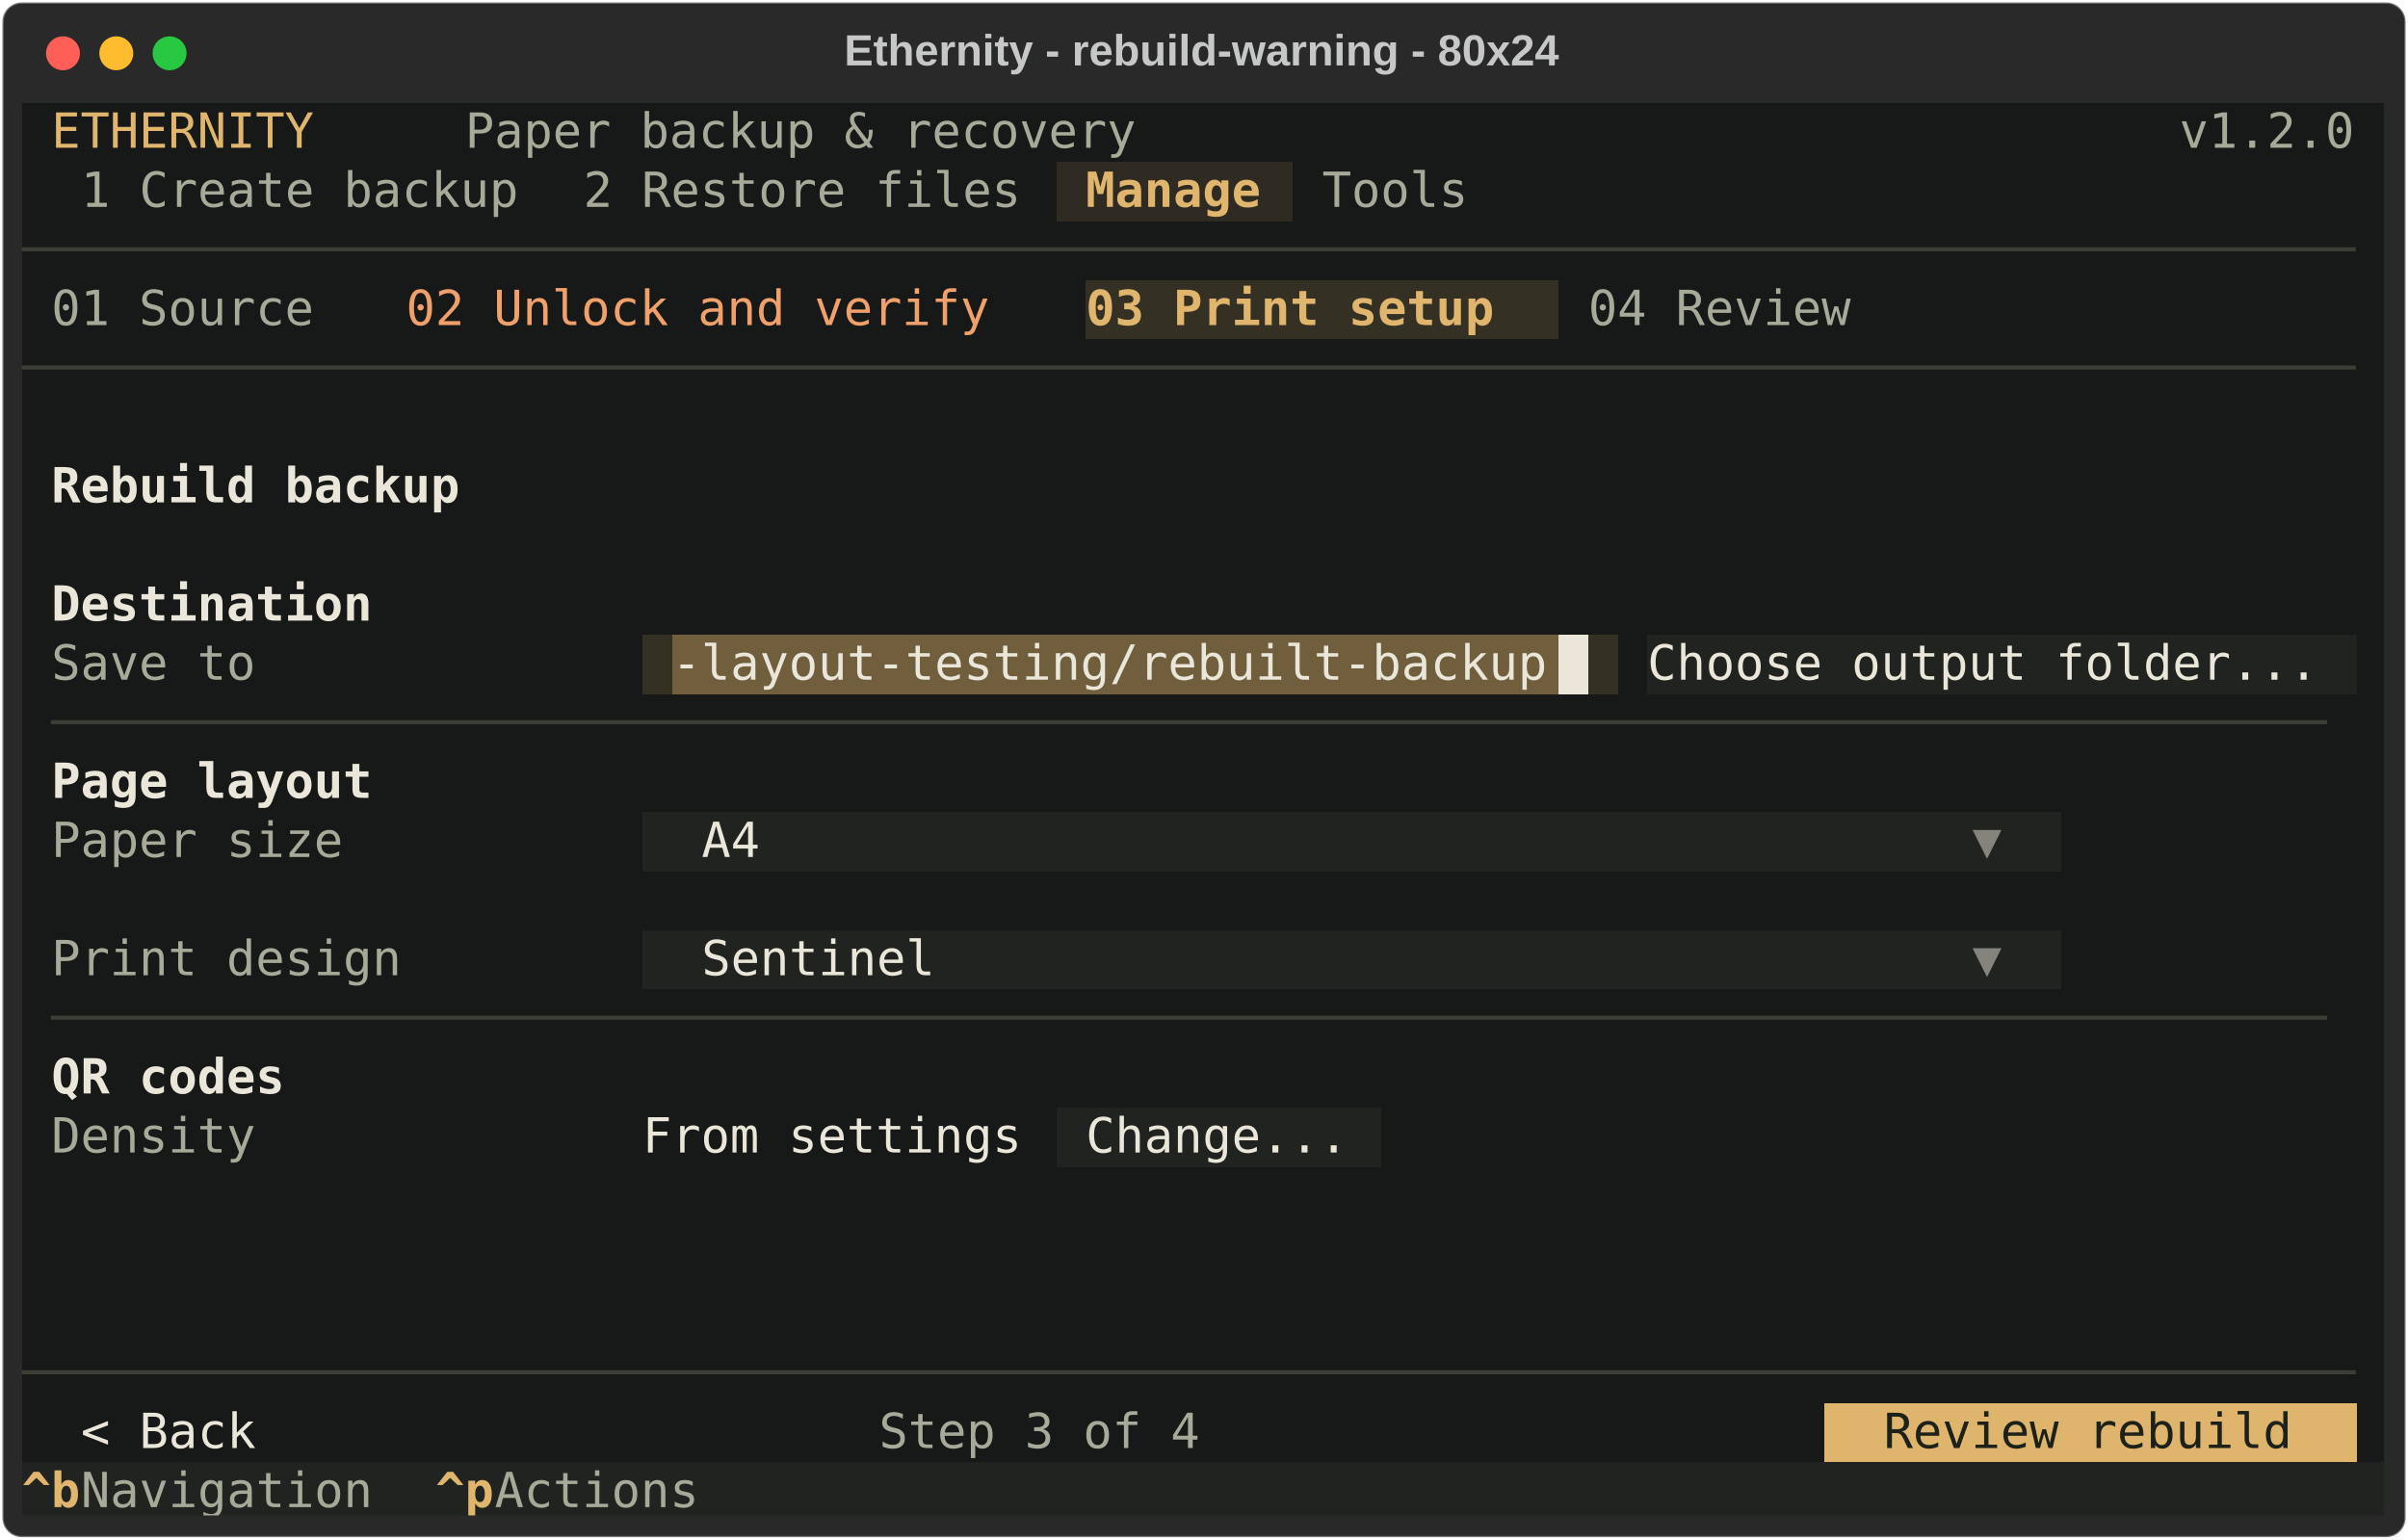
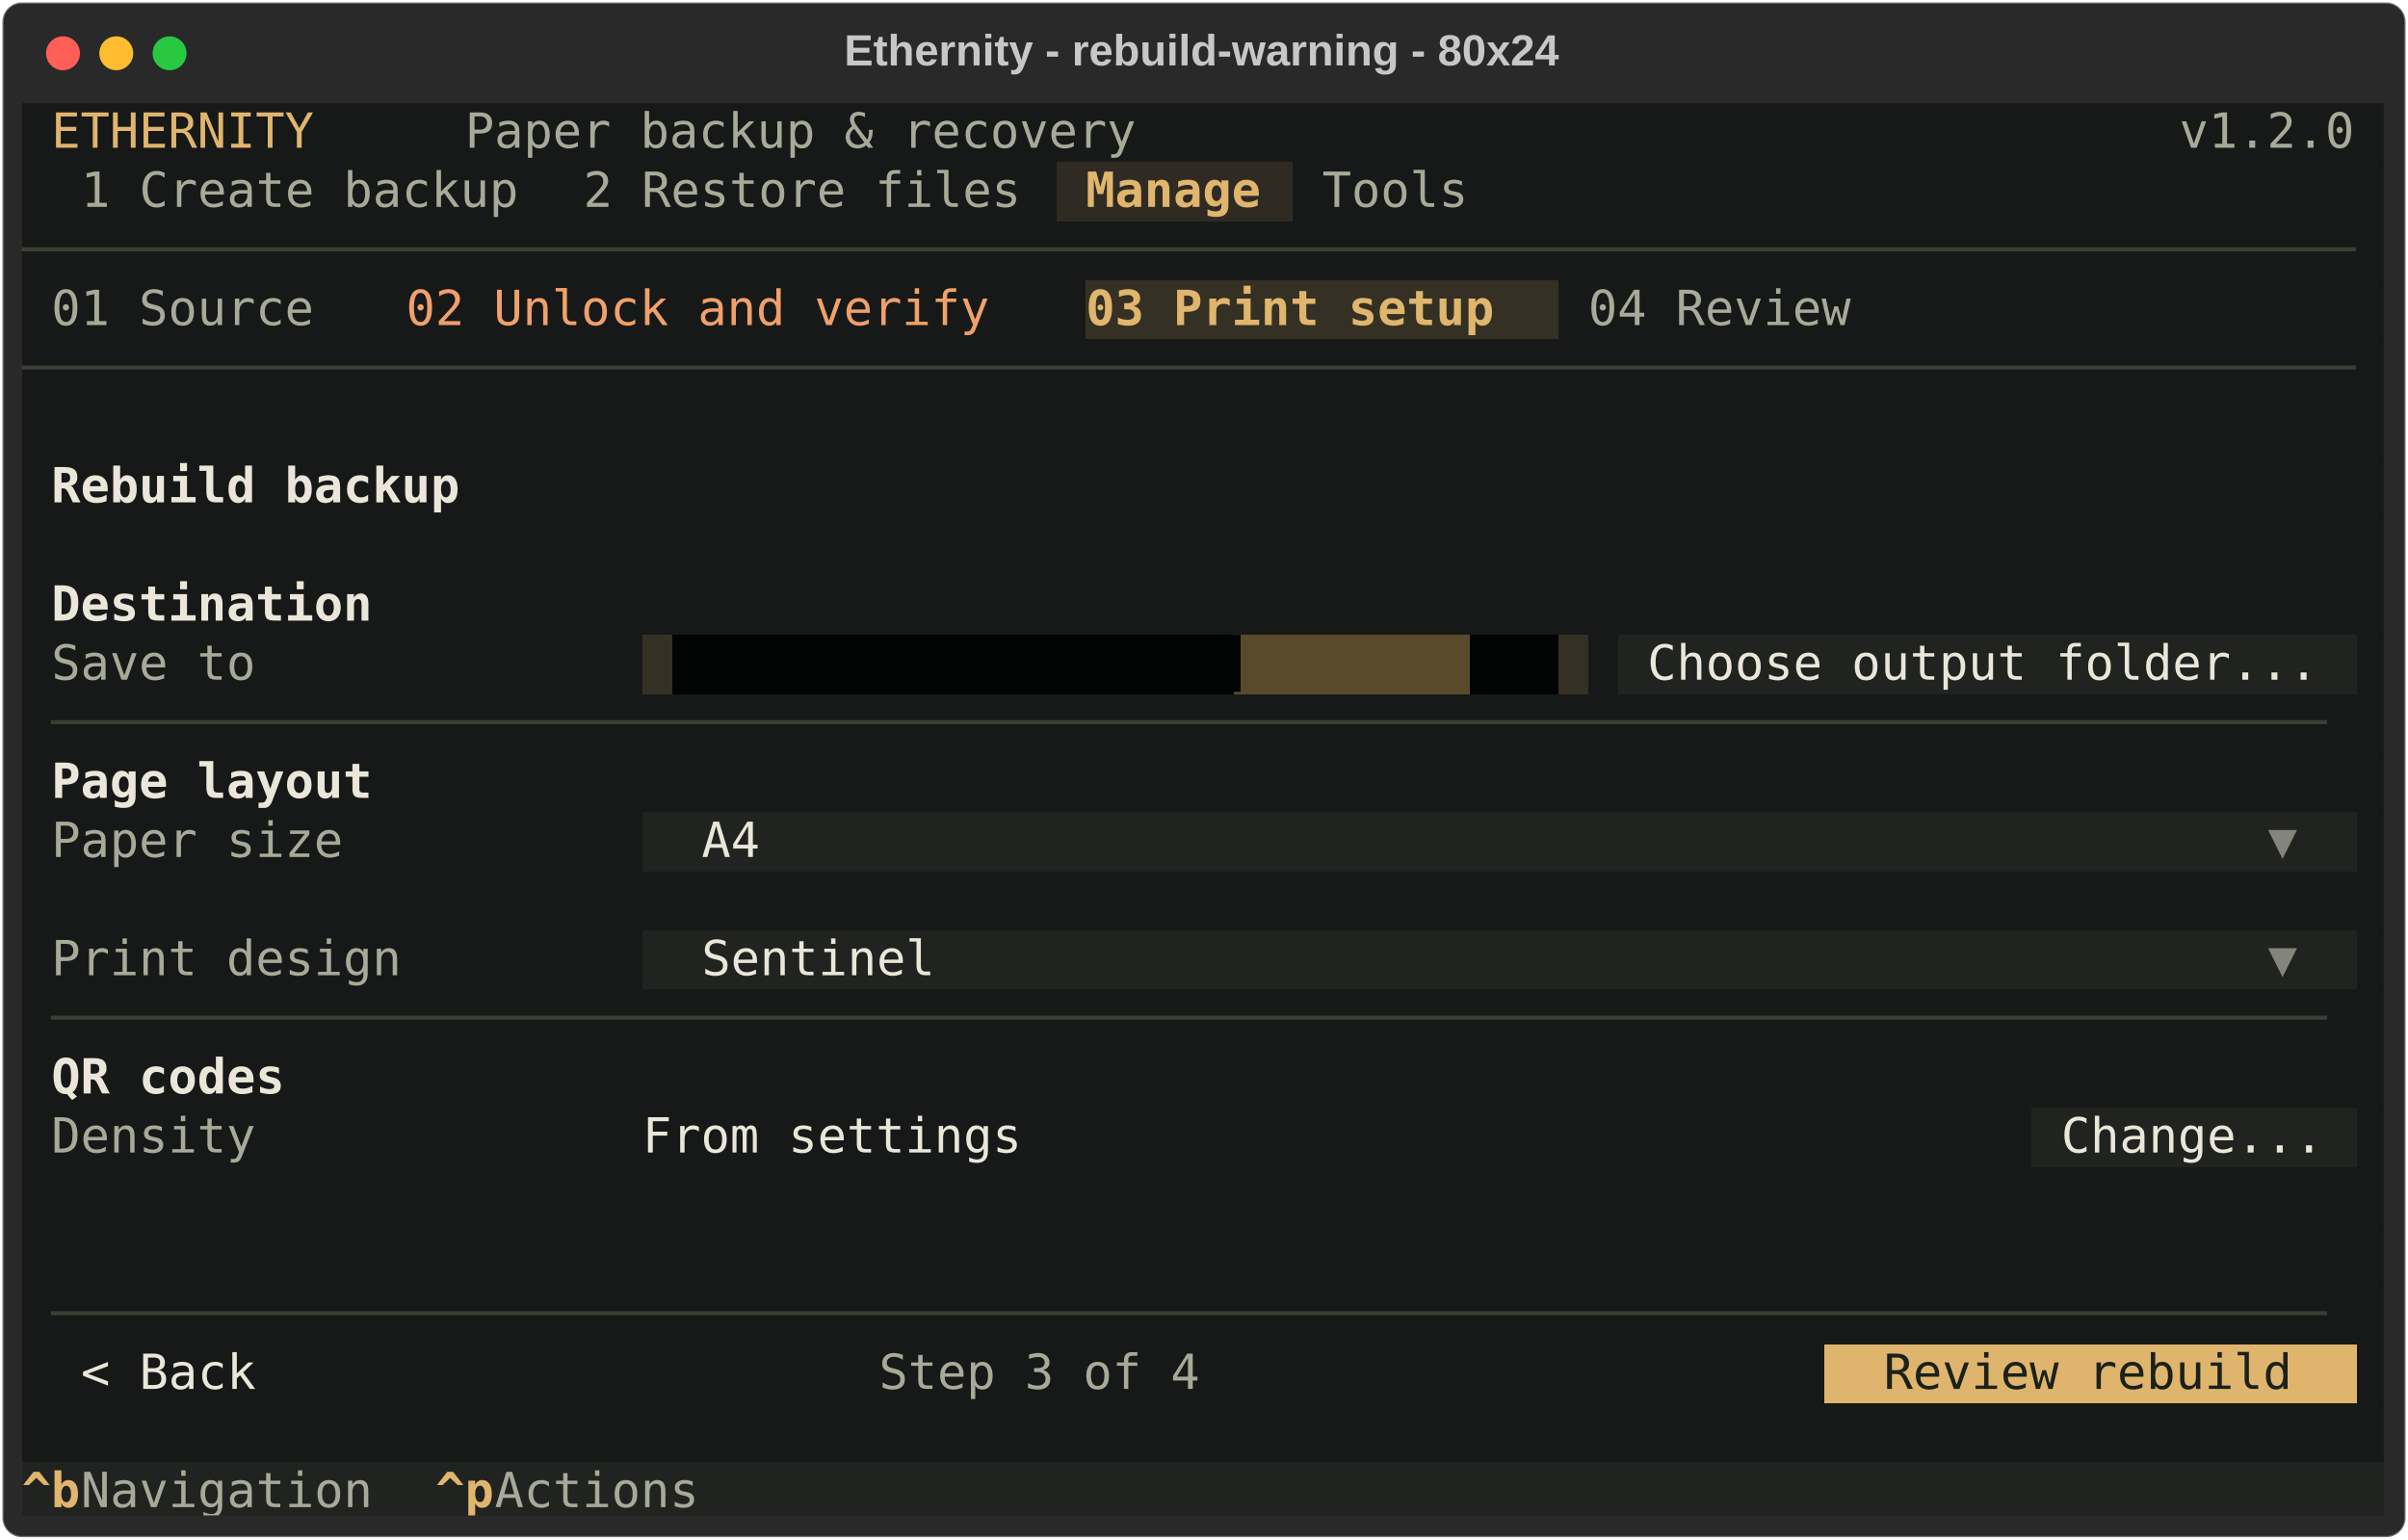
<svg xmlns="http://www.w3.org/2000/svg" class="rich-terminal" viewBox="0 0 994 635.6">
  <style>

    @font-face {
        font-family: "Fira Code";
        src: local("FiraCode-Regular"),
                url("https://cdnjs.cloudflare.com/ajax/libs/firacode/6.2.0/woff2/FiraCode-Regular.woff2") format("woff2"),
                url("https://cdnjs.cloudflare.com/ajax/libs/firacode/6.2.0/woff/FiraCode-Regular.woff") format("woff");
        font-style: normal;
        font-weight: 400;
    }
    @font-face {
        font-family: "Fira Code";
        src: local("FiraCode-Bold"),
                url("https://cdnjs.cloudflare.com/ajax/libs/firacode/6.2.0/woff2/FiraCode-Bold.woff2") format("woff2"),
                url("https://cdnjs.cloudflare.com/ajax/libs/firacode/6.2.0/woff/FiraCode-Bold.woff") format("woff");
        font-style: bold;
        font-weight: 700;
    }

    .terminal-matrix {
        font-family: Fira Code, monospace;
        font-size: 20px;
        line-height: 24.4px;
        font-variant-east-asian: full-width;
    }

    .terminal-title {
        font-size: 18px;
        font-weight: bold;
        font-family: arial;
    }

    .terminal-r1 { fill: #c5c8c6 }
.terminal-r2 { fill: #e0b56d }
.terminal-r3 { fill: #a7aa99 }
.terminal-r4 { fill: #e0b56d;font-weight: bold }
.terminal-r5 { fill: #3b3e34 }
.terminal-r6 { fill: #f0a06a }
.terminal-r7 { fill: #eae6da;font-weight: bold }
.terminal-r8 { fill: #eae6da }
- .terminal-r9 { fill: #171918 }
- .terminal-r10 { fill: #85847c }
- .terminal-r11 { fill: #1c211a }
+ .terminal-r9 { fill: #000402 }
+ .terminal-r10 { fill: #353024 }
+ .terminal-r11 { fill: #85847c }
+ .terminal-r12 { fill: #1c211a }
    </style>
  <defs>
    <clipPath id="terminal-clip-terminal">
      <rect x="0" y="0" width="975.0" height="584.6" />
    </clipPath>
    <clipPath id="terminal-line-0">
      <rect x="0" y="1.5" width="976" height="24.65" />
    </clipPath>
    <clipPath id="terminal-line-1">
      <rect x="0" y="25.9" width="976" height="24.65" />
    </clipPath>
    <clipPath id="terminal-line-2">
      <rect x="0" y="50.3" width="976" height="24.65" />
    </clipPath>
    <clipPath id="terminal-line-3">
      <rect x="0" y="74.7" width="976" height="24.65" />
    </clipPath>
    <clipPath id="terminal-line-4">
      <rect x="0" y="99.1" width="976" height="24.65" />
    </clipPath>
    <clipPath id="terminal-line-5">
      <rect x="0" y="123.5" width="976" height="24.65" />
    </clipPath>
    <clipPath id="terminal-line-6">
      <rect x="0" y="147.9" width="976" height="24.65" />
    </clipPath>
    <clipPath id="terminal-line-7">
      <rect x="0" y="172.3" width="976" height="24.65" />
    </clipPath>
    <clipPath id="terminal-line-8">
      <rect x="0" y="196.7" width="976" height="24.65" />
    </clipPath>
    <clipPath id="terminal-line-9">
      <rect x="0" y="221.1" width="976" height="24.65" />
    </clipPath>
    <clipPath id="terminal-line-10">
      <rect x="0" y="245.5" width="976" height="24.65" />
    </clipPath>
    <clipPath id="terminal-line-11">
      <rect x="0" y="269.9" width="976" height="24.65" />
    </clipPath>
    <clipPath id="terminal-line-12">
      <rect x="0" y="294.3" width="976" height="24.65" />
    </clipPath>
    <clipPath id="terminal-line-13">
      <rect x="0" y="318.7" width="976" height="24.65" />
    </clipPath>
    <clipPath id="terminal-line-14">
      <rect x="0" y="343.1" width="976" height="24.65" />
    </clipPath>
    <clipPath id="terminal-line-15">
      <rect x="0" y="367.5" width="976" height="24.65" />
    </clipPath>
    <clipPath id="terminal-line-16">
      <rect x="0" y="391.9" width="976" height="24.65" />
    </clipPath>
    <clipPath id="terminal-line-17">
      <rect x="0" y="416.3" width="976" height="24.65" />
    </clipPath>
    <clipPath id="terminal-line-18">
      <rect x="0" y="440.7" width="976" height="24.65" />
    </clipPath>
    <clipPath id="terminal-line-19">
      <rect x="0" y="465.1" width="976" height="24.65" />
    </clipPath>
    <clipPath id="terminal-line-20">
      <rect x="0" y="489.5" width="976" height="24.65" />
    </clipPath>
    <clipPath id="terminal-line-21">
      <rect x="0" y="513.9" width="976" height="24.65" />
    </clipPath>
    <clipPath id="terminal-line-22">
      <rect x="0" y="538.3" width="976" height="24.65" />
    </clipPath>
  </defs>
  <rect fill="#292929" stroke="rgba(255,255,255,0.35)" stroke-width="1" x="1" y="1" width="992" height="633.6" rx="8" />
  <text class="terminal-title" fill="#c5c8c6" text-anchor="middle" x="496" y="27">Ethernity - rebuild-warning - 80x24</text>
  <g transform="translate(26,22)">
    <circle cx="0" cy="0" r="7" fill="#ff5f57" />
    <circle cx="22" cy="0" r="7" fill="#febc2e" />
    <circle cx="44" cy="0" r="7" fill="#28c840" />
  </g>
  <g transform="translate(9, 41)" clip-path="url(#terminal-clip-terminal)">
    <rect fill="#171918" x="0" y="1.5" width="12.2" height="24.65" shape-rendering="crispEdges" />
    <rect fill="#171918" x="12.2" y="1.5" width="109.8" height="24.65" shape-rendering="crispEdges" />
    <rect fill="#171918" x="122" y="1.5" width="61" height="24.65" shape-rendering="crispEdges" />
    <rect fill="#171918" x="183" y="1.5" width="280.6" height="24.65" shape-rendering="crispEdges" />
    <rect fill="#171918" x="463.6" y="1.5" width="427" height="24.65" shape-rendering="crispEdges" />
    <rect fill="#171918" x="890.6" y="1.5" width="73.2" height="24.65" shape-rendering="crispEdges" />
    <rect fill="#171918" x="963.8" y="1.5" width="12.2" height="24.65" shape-rendering="crispEdges" />
    <rect fill="#171918" x="0" y="25.9" width="24.4" height="24.65" shape-rendering="crispEdges" />
    <rect fill="#171918" x="24.4" y="25.9" width="183" height="24.65" shape-rendering="crispEdges" />
    <rect fill="#171918" x="207.4" y="25.9" width="24.4" height="24.65" shape-rendering="crispEdges" />
    <rect fill="#171918" x="231.8" y="25.9" width="183" height="24.65" shape-rendering="crispEdges" />
    <rect fill="#171918" x="414.8" y="25.9" width="12.2" height="24.65" shape-rendering="crispEdges" />
    <rect fill="#2f2b22" x="427" y="25.9" width="12.2" height="24.65" shape-rendering="crispEdges" />
    <rect fill="#2f2b22" x="439.2" y="25.9" width="73.2" height="24.65" shape-rendering="crispEdges" />
    <rect fill="#2f2b22" x="512.4" y="25.9" width="12.2" height="24.65" shape-rendering="crispEdges" />
    <rect fill="#171918" x="524.6" y="25.9" width="12.2" height="24.65" shape-rendering="crispEdges" />
    <rect fill="#171918" x="536.8" y="25.9" width="61" height="24.65" shape-rendering="crispEdges" />
    <rect fill="#171918" x="597.8" y="25.9" width="378.2" height="24.65" shape-rendering="crispEdges" />
    <rect fill="#171918" x="0" y="50.3" width="976" height="24.65" shape-rendering="crispEdges" />
    <rect fill="#171918" x="0" y="74.7" width="12.2" height="24.65" shape-rendering="crispEdges" />
    <rect fill="#171918" x="12.2" y="74.7" width="109.8" height="24.65" shape-rendering="crispEdges" />
    <rect fill="#171918" x="122" y="74.7" width="24.4" height="24.65" shape-rendering="crispEdges" />
    <rect fill="#171918" x="146.4" y="74.7" width="12.2" height="24.65" shape-rendering="crispEdges" />
    <rect fill="#171918" x="158.6" y="74.7" width="244" height="24.65" shape-rendering="crispEdges" />
    <rect fill="#171918" x="402.6" y="74.7" width="24.4" height="24.65" shape-rendering="crispEdges" />
    <rect fill="#171918" x="427" y="74.7" width="12.2" height="24.65" shape-rendering="crispEdges" />
    <rect fill="#353024" x="439.2" y="74.7" width="170.8" height="24.65" shape-rendering="crispEdges" />
    <rect fill="#353024" x="610" y="74.7" width="24.4" height="24.65" shape-rendering="crispEdges" />
    <rect fill="#171918" x="634.4" y="74.7" width="12.2" height="24.65" shape-rendering="crispEdges" />
    <rect fill="#171918" x="646.6" y="74.7" width="109.8" height="24.65" shape-rendering="crispEdges" />
    <rect fill="#171918" x="756.4" y="74.7" width="24.4" height="24.65" shape-rendering="crispEdges" />
    <rect fill="#171918" x="780.8" y="74.7" width="195.2" height="24.65" shape-rendering="crispEdges" />
    <rect fill="#171918" x="0" y="99.1" width="976" height="24.65" shape-rendering="crispEdges" />
    <rect fill="#171918" x="0" y="123.5" width="976" height="24.65" shape-rendering="crispEdges" />
    <rect fill="#171918" x="0" y="147.9" width="12.2" height="24.65" shape-rendering="crispEdges" />
    <rect fill="#171918" x="12.2" y="147.9" width="170.8" height="24.65" shape-rendering="crispEdges" />
    <rect fill="#171918" x="183" y="147.9" width="793" height="24.65" shape-rendering="crispEdges" />
    <rect fill="#171918" x="0" y="172.3" width="976" height="24.65" shape-rendering="crispEdges" />
    <rect fill="#171918" x="0" y="196.7" width="12.2" height="24.65" shape-rendering="crispEdges" />
    <rect fill="#171918" x="12.2" y="196.7" width="134.2" height="24.65" shape-rendering="crispEdges" />
    <rect fill="#171918" x="146.4" y="196.7" width="829.6" height="24.65" shape-rendering="crispEdges" />
    <rect fill="#171918" x="0" y="221.1" width="12.2" height="24.65" shape-rendering="crispEdges" />
    <rect fill="#171918" x="12.2" y="221.1" width="85.4" height="24.65" shape-rendering="crispEdges" />
    <rect fill="#171918" x="97.6" y="221.1" width="134.2" height="24.65" shape-rendering="crispEdges" />
    <rect fill="#171918" x="231.8" y="221.1" width="24.4" height="24.65" shape-rendering="crispEdges" />
    <rect fill="#353024" x="256.2" y="221.1" width="12.2" height="24.65" shape-rendering="crispEdges" />
-     <rect fill="#705e3d" x="268.4" y="221.1" width="366" height="24.65" shape-rendering="crispEdges" />
-     <rect fill="#eae6da" x="634.4" y="221.1" width="12.2" height="24.65" shape-rendering="crispEdges" />
-     <rect fill="#353024" x="646.6" y="221.1" width="12.2" height="24.65" shape-rendering="crispEdges" />
-     <rect fill="#171918" x="658.8" y="221.1" width="12.2" height="24.65" shape-rendering="crispEdges" />
+     <rect fill="#000402" x="268.4" y="221.1" width="231.8" height="24.65" shape-rendering="crispEdges" />
+     <rect fill="#594a2c" x="500.2" y="221.1" width="12.2" height="24.65" shape-rendering="crispEdges" />
+     <rect fill="#594a2c" x="512.4" y="221.1" width="85.4" height="24.65" shape-rendering="crispEdges" />
+     <rect fill="#000402" x="597.8" y="221.1" width="36.6" height="24.65" shape-rendering="crispEdges" />
+     <rect fill="#353024" x="634.4" y="221.1" width="12.2" height="24.65" shape-rendering="crispEdges" />
+     <rect fill="#171918" x="646.6" y="221.1" width="12.2" height="24.65" shape-rendering="crispEdges" />
+     <rect fill="#20231f" x="658.8" y="221.1" width="12.2" height="24.65" shape-rendering="crispEdges" />
    <rect fill="#20231f" x="671" y="221.1" width="280.6" height="24.65" shape-rendering="crispEdges" />
    <rect fill="#20231f" x="951.6" y="221.1" width="12.2" height="24.65" shape-rendering="crispEdges" />
    <rect fill="#171918" x="963.8" y="221.1" width="12.2" height="24.65" shape-rendering="crispEdges" />
    <rect fill="#171918" x="0" y="245.5" width="12.2" height="24.65" shape-rendering="crispEdges" />
    <rect fill="#171918" x="12.2" y="245.5" width="951.6" height="24.65" shape-rendering="crispEdges" />
    <rect fill="#171918" x="963.8" y="245.5" width="12.2" height="24.65" shape-rendering="crispEdges" />
    <rect fill="#171918" x="0" y="269.9" width="12.2" height="24.65" shape-rendering="crispEdges" />
    <rect fill="#171918" x="12.2" y="269.9" width="134.2" height="24.65" shape-rendering="crispEdges" />
    <rect fill="#171918" x="146.4" y="269.9" width="829.6" height="24.65" shape-rendering="crispEdges" />
    <rect fill="#171918" x="0" y="294.3" width="12.2" height="24.65" shape-rendering="crispEdges" />
    <rect fill="#171918" x="12.2" y="294.3" width="122" height="24.65" shape-rendering="crispEdges" />
    <rect fill="#171918" x="134.2" y="294.3" width="97.6" height="24.65" shape-rendering="crispEdges" />
    <rect fill="#171918" x="231.8" y="294.3" width="24.4" height="24.65" shape-rendering="crispEdges" />
    <rect fill="#20231f" x="256.2" y="294.3" width="24.4" height="24.65" shape-rendering="crispEdges" />
    <rect fill="#20231f" x="280.6" y="294.3" width="24.4" height="24.65" shape-rendering="crispEdges" />
-     <rect fill="#20231f" x="305" y="294.3" width="500.2" height="24.65" shape-rendering="crispEdges" />
-     <rect fill="#20231f" x="805.2" y="294.3" width="12.2" height="24.65" shape-rendering="crispEdges" />
-     <rect fill="#20231f" x="817.4" y="294.3" width="24.4" height="24.65" shape-rendering="crispEdges" />
-     <rect fill="#171918" x="841.8" y="294.3" width="134.2" height="24.65" shape-rendering="crispEdges" />
+     <rect fill="#20231f" x="305" y="294.3" width="622.2" height="24.65" shape-rendering="crispEdges" />
+     <rect fill="#20231f" x="927.2" y="294.3" width="12.2" height="24.65" shape-rendering="crispEdges" />
+     <rect fill="#20231f" x="939.4" y="294.3" width="24.4" height="24.65" shape-rendering="crispEdges" />
+     <rect fill="#171918" x="963.8" y="294.3" width="12.2" height="24.65" shape-rendering="crispEdges" />
    <rect fill="#171918" x="0" y="318.7" width="976" height="24.65" shape-rendering="crispEdges" />
    <rect fill="#171918" x="0" y="343.1" width="12.2" height="24.65" shape-rendering="crispEdges" />
    <rect fill="#171918" x="12.2" y="343.1" width="146.4" height="24.65" shape-rendering="crispEdges" />
    <rect fill="#171918" x="158.6" y="343.1" width="73.2" height="24.65" shape-rendering="crispEdges" />
    <rect fill="#171918" x="231.8" y="343.1" width="24.4" height="24.65" shape-rendering="crispEdges" />
    <rect fill="#20231f" x="256.2" y="343.1" width="24.4" height="24.65" shape-rendering="crispEdges" />
    <rect fill="#20231f" x="280.6" y="343.1" width="97.6" height="24.65" shape-rendering="crispEdges" />
-     <rect fill="#20231f" x="378.2" y="343.1" width="427" height="24.65" shape-rendering="crispEdges" />
-     <rect fill="#20231f" x="805.2" y="343.1" width="12.2" height="24.65" shape-rendering="crispEdges" />
-     <rect fill="#20231f" x="817.4" y="343.1" width="24.4" height="24.65" shape-rendering="crispEdges" />
-     <rect fill="#171918" x="841.8" y="343.1" width="134.2" height="24.65" shape-rendering="crispEdges" />
+     <rect fill="#20231f" x="378.2" y="343.1" width="549" height="24.65" shape-rendering="crispEdges" />
+     <rect fill="#20231f" x="927.2" y="343.1" width="12.2" height="24.65" shape-rendering="crispEdges" />
+     <rect fill="#20231f" x="939.4" y="343.1" width="24.4" height="24.65" shape-rendering="crispEdges" />
+     <rect fill="#171918" x="963.8" y="343.1" width="12.2" height="24.65" shape-rendering="crispEdges" />
    <rect fill="#171918" x="0" y="367.5" width="12.2" height="24.65" shape-rendering="crispEdges" />
    <rect fill="#171918" x="12.2" y="367.5" width="951.6" height="24.65" shape-rendering="crispEdges" />
    <rect fill="#171918" x="963.8" y="367.5" width="12.2" height="24.65" shape-rendering="crispEdges" />
    <rect fill="#171918" x="0" y="391.9" width="12.2" height="24.65" shape-rendering="crispEdges" />
    <rect fill="#171918" x="12.2" y="391.9" width="97.6" height="24.65" shape-rendering="crispEdges" />
    <rect fill="#171918" x="109.8" y="391.9" width="866.2" height="24.65" shape-rendering="crispEdges" />
    <rect fill="#171918" x="0" y="416.3" width="12.2" height="24.65" shape-rendering="crispEdges" />
    <rect fill="#171918" x="12.2" y="416.3" width="85.4" height="24.65" shape-rendering="crispEdges" />
    <rect fill="#171918" x="97.6" y="416.3" width="134.2" height="24.65" shape-rendering="crispEdges" />
    <rect fill="#171918" x="231.8" y="416.3" width="24.4" height="24.65" shape-rendering="crispEdges" />
    <rect fill="#171918" x="256.2" y="416.3" width="158.6" height="24.65" shape-rendering="crispEdges" />
-     <rect fill="#171918" x="414.8" y="416.3" width="12.2" height="24.65" shape-rendering="crispEdges" />
-     <rect fill="#20231f" x="427" y="416.3" width="12.2" height="24.65" shape-rendering="crispEdges" />
-     <rect fill="#20231f" x="439.2" y="416.3" width="109.8" height="24.65" shape-rendering="crispEdges" />
-     <rect fill="#20231f" x="549" y="416.3" width="12.2" height="24.65" shape-rendering="crispEdges" />
-     <rect fill="#171918" x="561.2" y="416.3" width="414.8" height="24.65" shape-rendering="crispEdges" />
+     <rect fill="#171918" x="414.8" y="416.3" width="402.6" height="24.65" shape-rendering="crispEdges" />
+     <rect fill="#171918" x="817.4" y="416.3" width="12.2" height="24.65" shape-rendering="crispEdges" />
+     <rect fill="#20231f" x="829.6" y="416.3" width="12.2" height="24.65" shape-rendering="crispEdges" />
+     <rect fill="#20231f" x="841.8" y="416.3" width="109.8" height="24.65" shape-rendering="crispEdges" />
+     <rect fill="#20231f" x="951.6" y="416.3" width="12.2" height="24.65" shape-rendering="crispEdges" />
+     <rect fill="#171918" x="963.8" y="416.3" width="12.2" height="24.65" shape-rendering="crispEdges" />
    <rect fill="#171918" x="0" y="440.7" width="976" height="24.65" shape-rendering="crispEdges" />
    <rect fill="#171918" x="0" y="465.1" width="976" height="24.65" shape-rendering="crispEdges" />
-     <rect fill="#171918" x="0" y="489.5" width="976" height="24.65" shape-rendering="crispEdges" />
-     <rect fill="#171918" x="0" y="513.9" width="976" height="24.65" shape-rendering="crispEdges" />
-     <rect fill="#171918" x="0" y="538.3" width="24.4" height="24.65" shape-rendering="crispEdges" />
-     <rect fill="#171918" x="24.4" y="538.3" width="73.2" height="24.65" shape-rendering="crispEdges" />
-     <rect fill="#171918" x="97.6" y="538.3" width="12.2" height="24.65" shape-rendering="crispEdges" />
-     <rect fill="#171918" x="109.8" y="538.3" width="0" height="24.65" shape-rendering="crispEdges" />
-     <rect fill="#171918" x="109.8" y="538.3" width="244" height="24.65" shape-rendering="crispEdges" />
-     <rect fill="#171918" x="353.8" y="538.3" width="134.2" height="24.65" shape-rendering="crispEdges" />
-     <rect fill="#171918" x="488" y="538.3" width="0" height="24.65" shape-rendering="crispEdges" />
-     <rect fill="#171918" x="488" y="538.3" width="256.2" height="24.65" shape-rendering="crispEdges" />
-     <rect fill="#dfb56d" x="744.2" y="538.3" width="24.4" height="24.65" shape-rendering="crispEdges" />
-     <rect fill="#dfb56d" x="768.6" y="538.3" width="170.8" height="24.65" shape-rendering="crispEdges" />
-     <rect fill="#dfb56d" x="939.4" y="538.3" width="24.4" height="24.65" shape-rendering="crispEdges" />
-     <rect fill="#171918" x="963.8" y="538.3" width="12.2" height="24.65" shape-rendering="crispEdges" />
+     <rect fill="#171918" x="0" y="489.5" width="12.2" height="24.65" shape-rendering="crispEdges" />
+     <rect fill="#171918" x="12.2" y="489.5" width="951.6" height="24.65" shape-rendering="crispEdges" />
+     <rect fill="#171918" x="963.8" y="489.5" width="12.2" height="24.65" shape-rendering="crispEdges" />
+     <rect fill="#171918" x="0" y="513.9" width="24.4" height="24.65" shape-rendering="crispEdges" />
+     <rect fill="#171918" x="24.4" y="513.9" width="73.2" height="24.65" shape-rendering="crispEdges" />
+     <rect fill="#171918" x="97.6" y="513.9" width="12.2" height="24.65" shape-rendering="crispEdges" />
+     <rect fill="#171918" x="109.8" y="513.9" width="0" height="24.65" shape-rendering="crispEdges" />
+     <rect fill="#171918" x="109.8" y="513.9" width="244" height="24.65" shape-rendering="crispEdges" />
+     <rect fill="#171918" x="353.8" y="513.9" width="134.2" height="24.65" shape-rendering="crispEdges" />
+     <rect fill="#171918" x="488" y="513.9" width="0" height="24.65" shape-rendering="crispEdges" />
+     <rect fill="#171918" x="488" y="513.9" width="256.2" height="24.65" shape-rendering="crispEdges" />
+     <rect fill="#dfb56d" x="744.2" y="513.9" width="24.4" height="24.65" shape-rendering="crispEdges" />
+     <rect fill="#dfb56d" x="768.6" y="513.9" width="170.8" height="24.65" shape-rendering="crispEdges" />
+     <rect fill="#dfb56d" x="939.4" y="513.9" width="24.4" height="24.65" shape-rendering="crispEdges" />
+     <rect fill="#171918" x="963.8" y="513.9" width="12.2" height="24.65" shape-rendering="crispEdges" />
+     <rect fill="#171918" x="0" y="538.3" width="976" height="24.65" shape-rendering="crispEdges" />
    <rect fill="#20231f" x="0" y="562.7" width="24.4" height="24.65" shape-rendering="crispEdges" />
    <rect fill="#20231f" x="24.4" y="562.7" width="134.2" height="24.65" shape-rendering="crispEdges" />
    <rect fill="#20231f" x="158.6" y="562.7" width="12.2" height="24.65" shape-rendering="crispEdges" />
    <rect fill="#20231f" x="170.8" y="562.7" width="24.4" height="24.65" shape-rendering="crispEdges" />
    <rect fill="#20231f" x="195.2" y="562.7" width="97.6" height="24.65" shape-rendering="crispEdges" />
    <rect fill="#20231f" x="292.8" y="562.7" width="683.2" height="24.65" shape-rendering="crispEdges" />
    <g class="terminal-matrix">
      <text class="terminal-r2" x="12.2" y="20" textLength="109.8" clip-path="url(#terminal-line-0)">ETHERNITY</text>
      <text class="terminal-r3" x="183" y="20" textLength="280.6" clip-path="url(#terminal-line-0)">Paper backup &amp; recovery</text>
      <text class="terminal-r3" x="890.6" y="20" textLength="73.2" clip-path="url(#terminal-line-0)">v1.2.0</text>
      <text class="terminal-r1" x="976" y="20" textLength="12.2" clip-path="url(#terminal-line-0)">
</text>
      <text class="terminal-r3" x="24.4" y="44.4" textLength="183" clip-path="url(#terminal-line-1)">1 Create backup</text>
      <text class="terminal-r3" x="231.8" y="44.4" textLength="183" clip-path="url(#terminal-line-1)">2 Restore files</text>
      <text class="terminal-r4" x="439.2" y="44.4" textLength="73.2" clip-path="url(#terminal-line-1)">Manage</text>
      <text class="terminal-r3" x="536.8" y="44.4" textLength="61" clip-path="url(#terminal-line-1)">Tools</text>
      <text class="terminal-r1" x="976" y="44.4" textLength="12.2" clip-path="url(#terminal-line-1)">
</text>
      <text class="terminal-r5" x="0" y="68.8" textLength="976" clip-path="url(#terminal-line-2)">────────────────────────────────────────────────────────────────────────────────</text>
      <text class="terminal-r1" x="976" y="68.8" textLength="12.2" clip-path="url(#terminal-line-2)">
</text>
      <text class="terminal-r3" x="12.2" y="93.2" textLength="109.8" clip-path="url(#terminal-line-3)">01 Source</text>
      <text class="terminal-r6" x="158.6" y="93.2" textLength="244" clip-path="url(#terminal-line-3)">02 Unlock and verify</text>
      <text class="terminal-r4" x="439.2" y="93.2" textLength="170.8" clip-path="url(#terminal-line-3)">03 Print setup</text>
      <text class="terminal-r3" x="646.6" y="93.2" textLength="109.8" clip-path="url(#terminal-line-3)">04 Review</text>
      <text class="terminal-r1" x="976" y="93.2" textLength="12.2" clip-path="url(#terminal-line-3)">
</text>
      <text class="terminal-r5" x="0" y="117.6" textLength="976" clip-path="url(#terminal-line-4)">────────────────────────────────────────────────────────────────────────────────</text>
      <text class="terminal-r1" x="976" y="117.6" textLength="12.2" clip-path="url(#terminal-line-4)">
</text>
      <text class="terminal-r1" x="976" y="142" textLength="12.2" clip-path="url(#terminal-line-5)">
</text>
      <text class="terminal-r7" x="12.2" y="166.4" textLength="170.8" clip-path="url(#terminal-line-6)">Rebuild backup</text>
      <text class="terminal-r1" x="976" y="166.4" textLength="12.2" clip-path="url(#terminal-line-6)">
</text>
      <text class="terminal-r1" x="976" y="190.8" textLength="12.2" clip-path="url(#terminal-line-7)">
</text>
      <text class="terminal-r7" x="12.2" y="215.2" textLength="134.2" clip-path="url(#terminal-line-8)">Destination</text>
      <text class="terminal-r1" x="976" y="215.2" textLength="12.2" clip-path="url(#terminal-line-8)">
</text>
      <text class="terminal-r3" x="12.2" y="239.6" textLength="85.4" clip-path="url(#terminal-line-9)">Save to</text>
-       <text class="terminal-r8" x="268.4" y="239.6" textLength="366" clip-path="url(#terminal-line-9)">-layout-testing/rebuilt-backup</text>
+       <text class="terminal-r9" x="500.2" y="239.6" textLength="12.2" clip-path="url(#terminal-line-9)">▎</text>
      <text class="terminal-r8" x="671" y="239.6" textLength="280.6" clip-path="url(#terminal-line-9)">Choose output folder...</text>
      <text class="terminal-r1" x="976" y="239.6" textLength="12.2" clip-path="url(#terminal-line-9)">
</text>
      <text class="terminal-r5" x="12.2" y="264" textLength="951.6" clip-path="url(#terminal-line-10)">──────────────────────────────────────────────────────────────────────────────</text>
      <text class="terminal-r1" x="976" y="264" textLength="12.2" clip-path="url(#terminal-line-10)">
</text>
      <text class="terminal-r7" x="12.2" y="288.4" textLength="134.2" clip-path="url(#terminal-line-11)">Page layout</text>
      <text class="terminal-r1" x="976" y="288.4" textLength="12.2" clip-path="url(#terminal-line-11)">
</text>
      <text class="terminal-r3" x="12.2" y="312.8" textLength="122" clip-path="url(#terminal-line-12)">Paper size</text>
      <text class="terminal-r8" x="280.6" y="312.8" textLength="24.4" clip-path="url(#terminal-line-12)">A4</text>
-       <text class="terminal-r10" x="805.2" y="312.8" textLength="12.2" clip-path="url(#terminal-line-12)">▼</text>
+       <text class="terminal-r11" x="927.2" y="312.8" textLength="12.2" clip-path="url(#terminal-line-12)">▼</text>
      <text class="terminal-r1" x="976" y="312.8" textLength="12.2" clip-path="url(#terminal-line-12)">
</text>
      <text class="terminal-r1" x="976" y="337.2" textLength="12.2" clip-path="url(#terminal-line-13)">
</text>
      <text class="terminal-r3" x="12.2" y="361.6" textLength="146.4" clip-path="url(#terminal-line-14)">Print design</text>
      <text class="terminal-r8" x="280.6" y="361.6" textLength="97.6" clip-path="url(#terminal-line-14)">Sentinel</text>
-       <text class="terminal-r10" x="805.2" y="361.6" textLength="12.2" clip-path="url(#terminal-line-14)">▼</text>
+       <text class="terminal-r11" x="927.2" y="361.6" textLength="12.2" clip-path="url(#terminal-line-14)">▼</text>
      <text class="terminal-r1" x="976" y="361.6" textLength="12.2" clip-path="url(#terminal-line-14)">
</text>
      <text class="terminal-r5" x="12.2" y="386" textLength="951.6" clip-path="url(#terminal-line-15)">──────────────────────────────────────────────────────────────────────────────</text>
      <text class="terminal-r1" x="976" y="386" textLength="12.2" clip-path="url(#terminal-line-15)">
</text>
      <text class="terminal-r7" x="12.2" y="410.4" textLength="97.6" clip-path="url(#terminal-line-16)">QR codes</text>
      <text class="terminal-r1" x="976" y="410.4" textLength="12.2" clip-path="url(#terminal-line-16)">
</text>
      <text class="terminal-r3" x="12.2" y="434.8" textLength="85.4" clip-path="url(#terminal-line-17)">Density</text>
      <text class="terminal-r8" x="256.2" y="434.8" textLength="158.6" clip-path="url(#terminal-line-17)">From settings</text>
-       <text class="terminal-r8" x="439.2" y="434.8" textLength="109.8" clip-path="url(#terminal-line-17)">Change...</text>
+       <text class="terminal-r8" x="841.8" y="434.8" textLength="109.8" clip-path="url(#terminal-line-17)">Change...</text>
      <text class="terminal-r1" x="976" y="434.8" textLength="12.2" clip-path="url(#terminal-line-17)">
</text>
      <text class="terminal-r1" x="976" y="459.2" textLength="12.2" clip-path="url(#terminal-line-18)">
</text>
      <text class="terminal-r1" x="976" y="483.6" textLength="12.2" clip-path="url(#terminal-line-19)">
</text>
+       <text class="terminal-r5" x="12.2" y="508" textLength="951.6" clip-path="url(#terminal-line-20)">──────────────────────────────────────────────────────────────────────────────</text>
      <text class="terminal-r1" x="976" y="508" textLength="12.2" clip-path="url(#terminal-line-20)">
</text>
-       <text class="terminal-r5" x="0" y="532.4" textLength="976" clip-path="url(#terminal-line-21)">────────────────────────────────────────────────────────────────────────────────</text>
+       <text class="terminal-r8" x="24.4" y="532.4" textLength="73.2" clip-path="url(#terminal-line-21)">&lt; Back</text>
+       <text class="terminal-r3" x="353.8" y="532.4" textLength="134.2" clip-path="url(#terminal-line-21)">Step 3 of 4</text>
+       <text class="terminal-r12" x="768.6" y="532.4" textLength="170.8" clip-path="url(#terminal-line-21)">Review rebuild</text>
      <text class="terminal-r1" x="976" y="532.4" textLength="12.2" clip-path="url(#terminal-line-21)">
</text>
-       <text class="terminal-r8" x="24.4" y="556.8" textLength="73.2" clip-path="url(#terminal-line-22)">&lt; Back</text>
-       <text class="terminal-r3" x="353.8" y="556.8" textLength="134.2" clip-path="url(#terminal-line-22)">Step 3 of 4</text>
-       <text class="terminal-r11" x="768.6" y="556.8" textLength="170.8" clip-path="url(#terminal-line-22)">Review rebuild</text>
      <text class="terminal-r1" x="976" y="556.8" textLength="12.2" clip-path="url(#terminal-line-22)">
</text>
      <text class="terminal-r4" x="0" y="581.2" textLength="24.4" clip-path="url(#terminal-line-23)">^b</text>
      <text class="terminal-r3" x="24.4" y="581.2" textLength="134.2" clip-path="url(#terminal-line-23)"> Navigation</text>
      <text class="terminal-r4" x="170.8" y="581.2" textLength="24.4" clip-path="url(#terminal-line-23)">^p</text>
      <text class="terminal-r3" x="195.2" y="581.2" textLength="97.6" clip-path="url(#terminal-line-23)"> Actions</text>
    </g>
  </g>
</svg>
